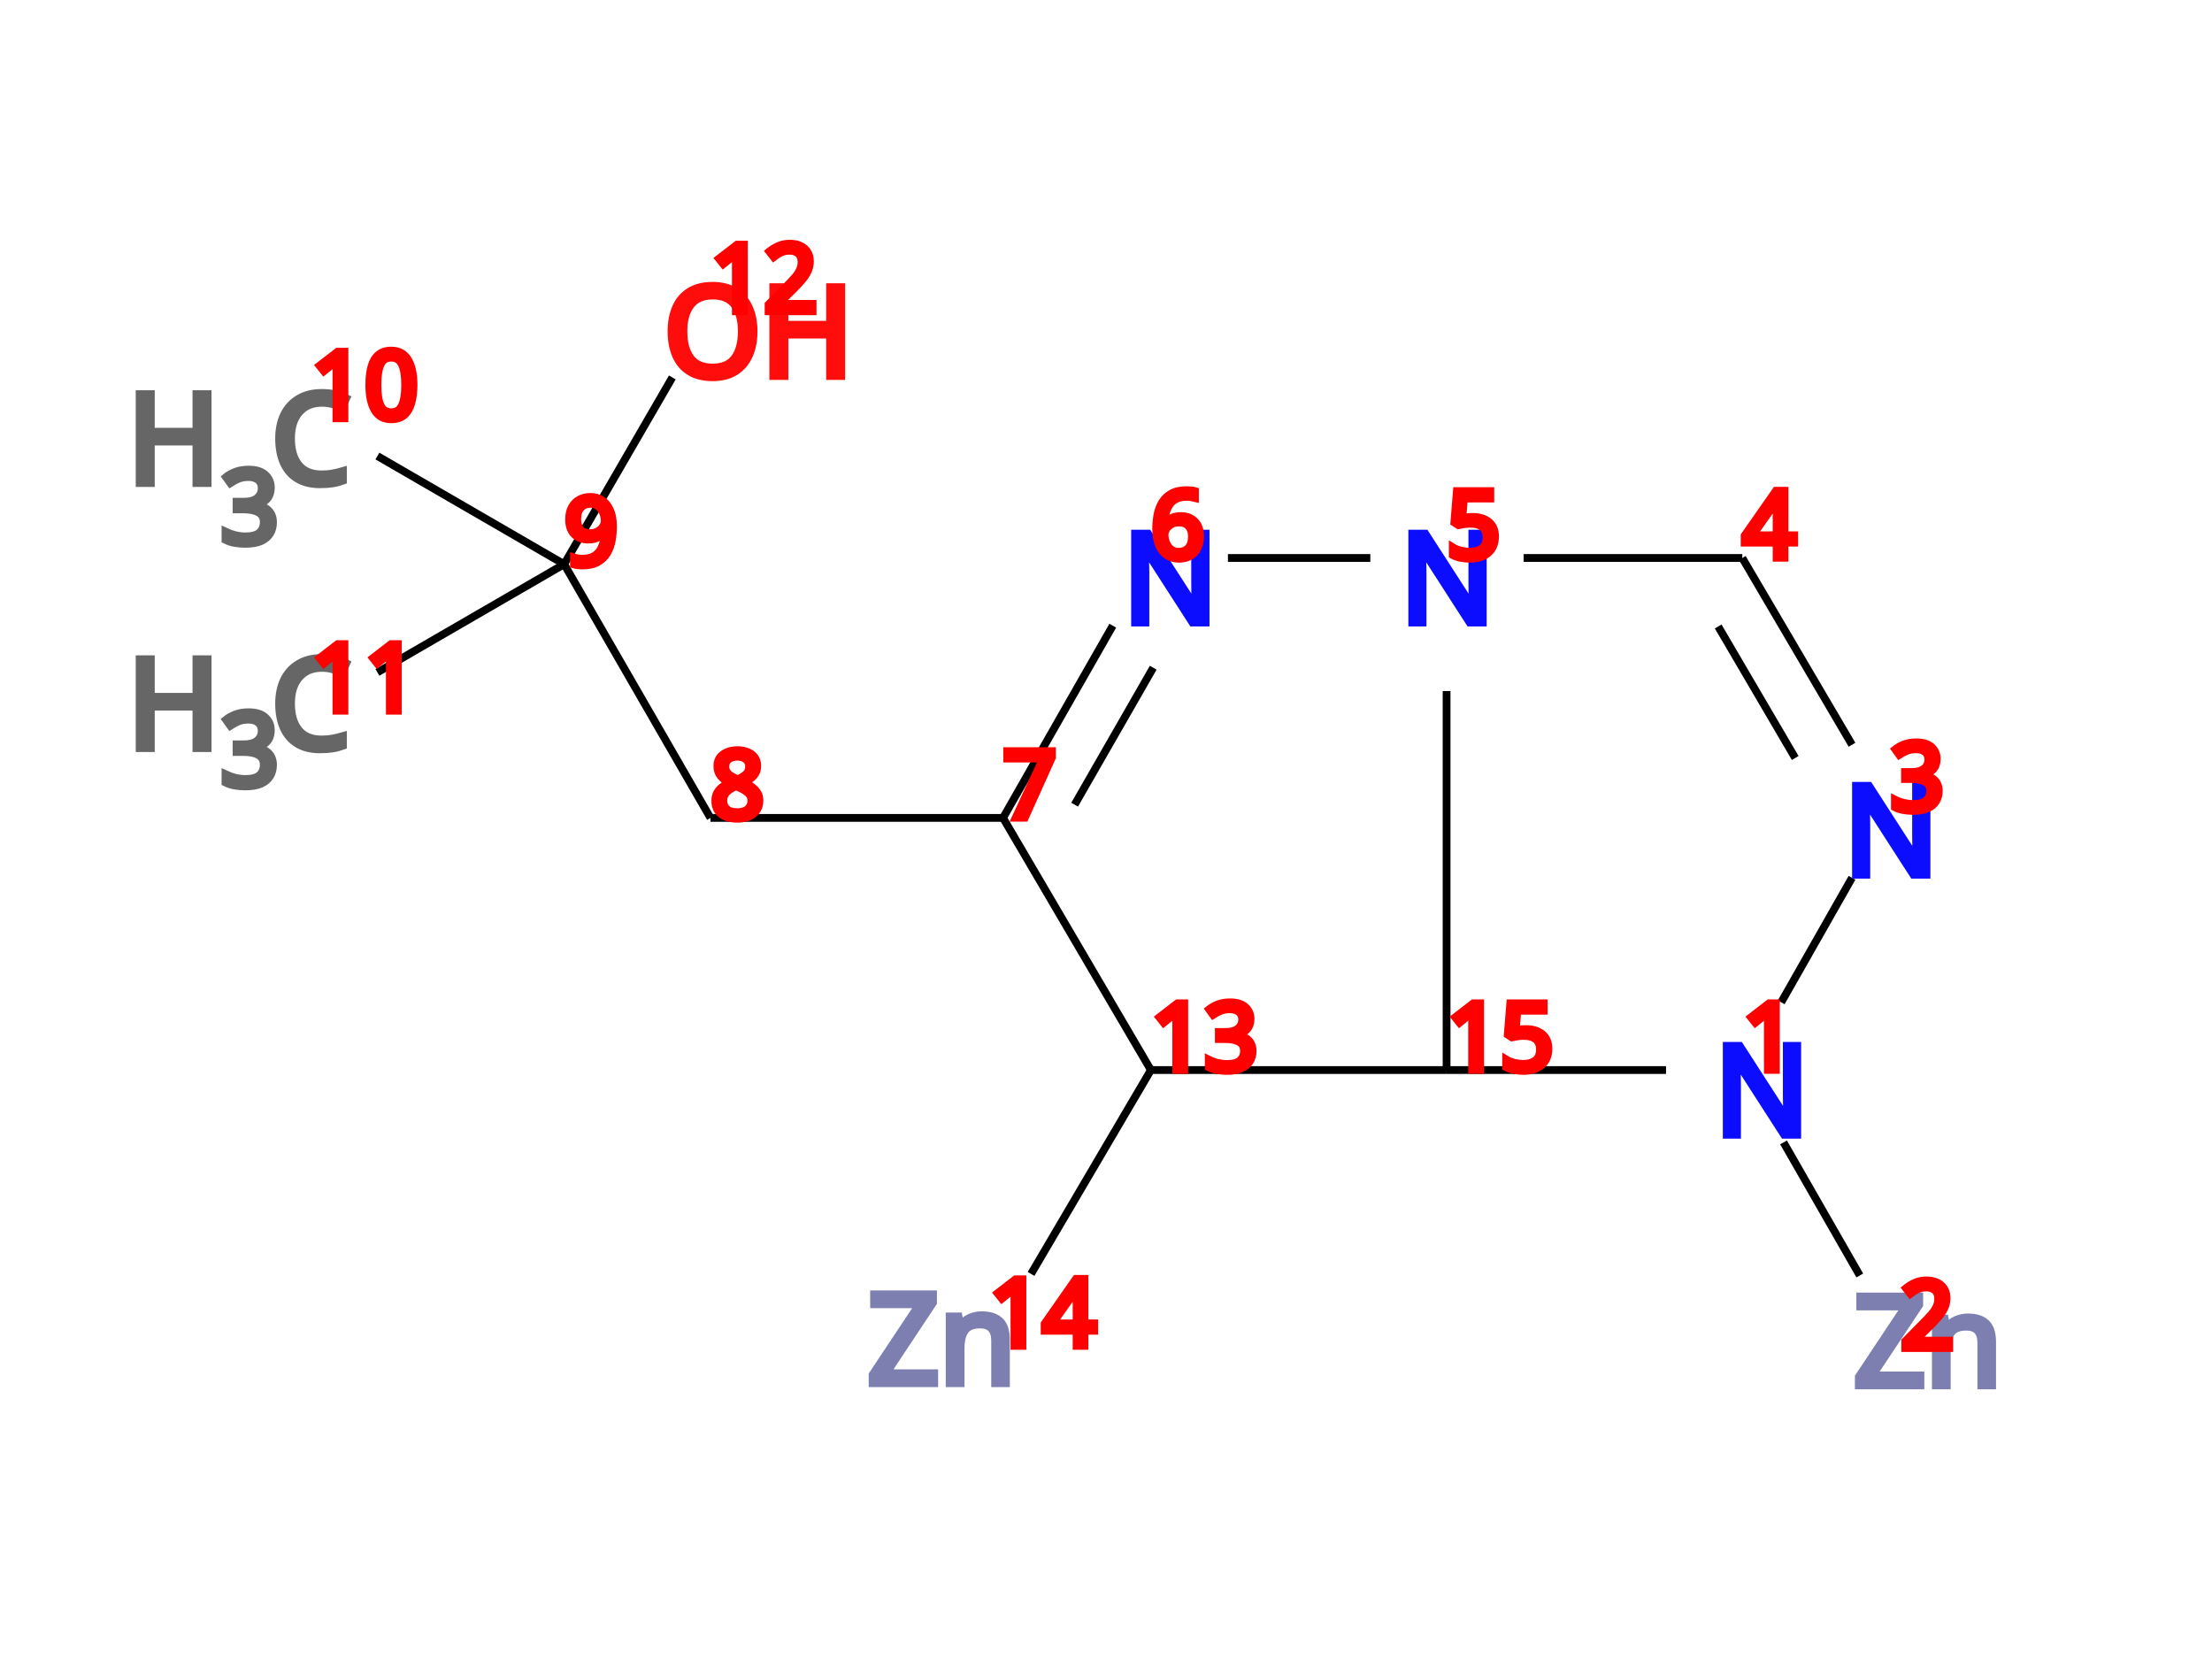
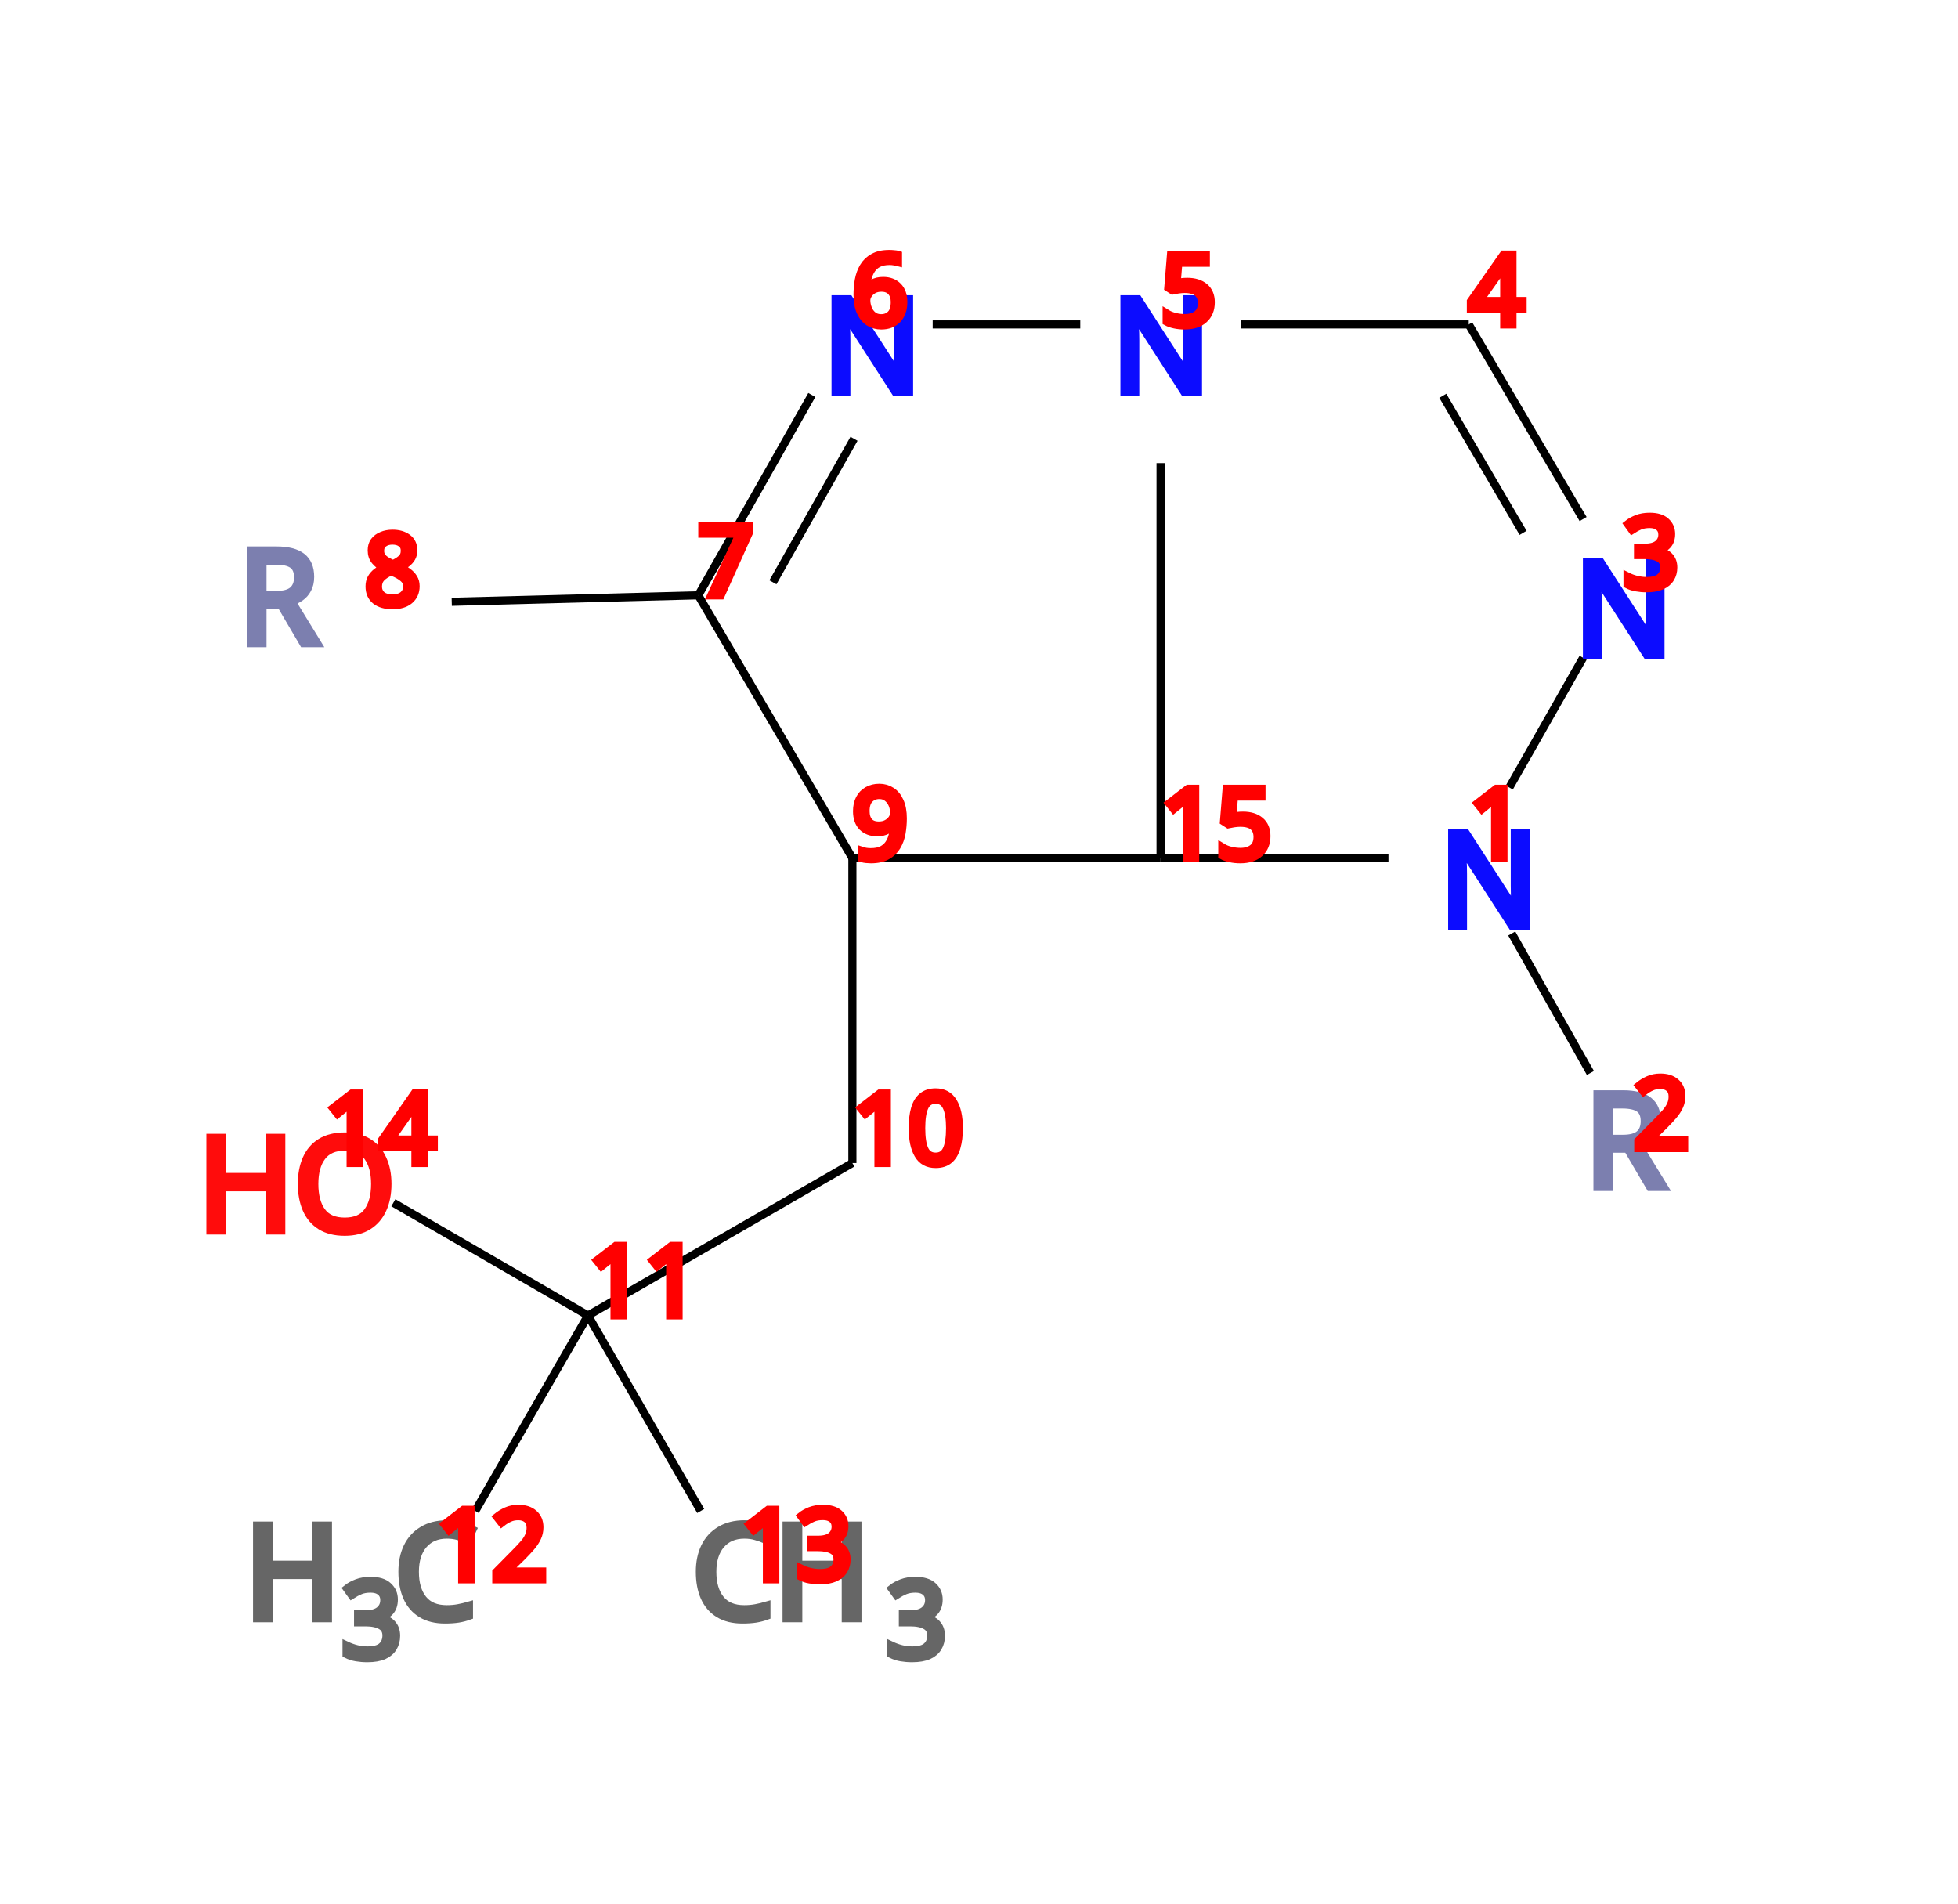
- <svg xmlns="http://www.w3.org/2000/svg" width="284.262" height="213.223" x="0" y="0" font-family="sans-serif" stroke="rgb(0,0,0)" stroke-width="1">
-   <line x1="229.2" y1="146.8" x2="239.0" y2="163.9" />
-   <line x1="128.9" y1="105.1" x2="91.3" y2="105.1" />
-   <line x1="91.3" y1="105.1" x2="72.5" y2="72.5" />
-   <line x1="72.5" y1="72.5" x2="48.5" y2="58.6" />
-   <line x1="72.5" y1="72.5" x2="48.5" y2="86.4" />
-   <line x1="72.5" y1="72.5" x2="86.4" y2="48.5" />
-   <line x1="147.9" y1="137.5" x2="132.5" y2="163.7" />
-   <line x1="228.9" y1="128.8" x2="238.0" y2="112.8" />
-   <line x1="238.0" y1="95.7" x2="223.9" y2="71.7" />
-   <line x1="230.7" y1="97.4" x2="220.8" y2="80.5" />
-   <line x1="223.9" y1="71.7" x2="195.8" y2="71.7" />
-   <line x1="185.9" y1="88.8" x2="185.9" y2="137.5" />
-   <line x1="185.9" y1="137.5" x2="214.1" y2="137.5" />
-   <line x1="143.0" y1="80.4" x2="128.9" y2="105.1" />
-   <line x1="148.2" y1="85.8" x2="138.1" y2="103.4" />
-   <line x1="128.9" y1="105.1" x2="147.9" y2="137.5" />
-   <line x1="147.9" y1="137.5" x2="185.9" y2="137.5" />
-   <line x1="176.1" y1="71.7" x2="157.8" y2="71.7" />
-   <text x="220.35" y="145.81" fill="rgb(12,12,255)" stroke="rgb(12,12,255)" stroke-width="1" font-size="16">N</text>
-   <text x="238.262" y="178.023" fill="rgb(124,127,175)" stroke="rgb(124,127,175)" stroke-width="1" font-size="16">Zn</text>
-   <text x="236.966" y="112.398" fill="rgb(12,12,255)" stroke="rgb(12,12,255)" stroke-width="1" font-size="16">N</text>
-   <text x="179.941" y="79.99" fill="rgb(12,12,255)" stroke="rgb(12,12,255)" stroke-width="1" font-size="16">N</text>
-   <text x="144.32" y="79.99" fill="rgb(12,12,255)" stroke="rgb(12,12,255)" stroke-width="1" font-size="16">N</text>
-   <text x="16.4" y="62.074" fill="rgb(102,102,102)" stroke="rgb(102,102,102)" stroke-width="1" font-size="16">H</text>
-   <text x="28.4" y="69.754" fill="rgb(102,102,102)" stroke="rgb(102,102,102)" stroke-width="1" font-size="13">3</text>
-   <text x="34.9" y="62.074" fill="rgb(102,102,102)" stroke="rgb(102,102,102)" stroke-width="1" font-size="16">C</text>
-   <text x="16.4" y="96.129" fill="rgb(102,102,102)" stroke="rgb(102,102,102)" stroke-width="1" font-size="16">H</text>
-   <text x="28.4" y="100.929" fill="rgb(102,102,102)" stroke="rgb(102,102,102)" stroke-width="1" font-size="13">3</text>
-   <text x="34.9" y="96.129" fill="rgb(102,102,102)" stroke="rgb(102,102,102)" stroke-width="1" font-size="16">C</text>
-   <text x="85.329" y="48.32" fill="rgb(255,12,12)" stroke="rgb(255,12,12)" stroke-width="1" font-size="16">OH</text>
-   <text x="111.528" y="177.746" fill="rgb(124,127,175)" stroke="rgb(124,127,175)" stroke-width="1" font-size="16">Zn</text>
-   <text x="223.95" y="137.49" fill="rgb(255,0,0)" stroke="rgb(255,0,0)" stroke-width="1" font-size="12">1</text>
-   <text x="244.262" y="173.223" fill="rgb(255,0,0)" stroke="rgb(255,0,0)" stroke-width="1" font-size="12">2</text>
-   <text x="242.966" y="104.078" fill="rgb(255,0,0)" stroke="rgb(255,0,0)" stroke-width="1" font-size="12">3</text>
-   <text x="223.95" y="71.67" fill="rgb(255,0,0)" stroke="rgb(255,0,0)" stroke-width="1" font-size="12">4</text>
-   <text x="185.941" y="71.67" fill="rgb(255,0,0)" stroke="rgb(255,0,0)" stroke-width="1" font-size="12">5</text>
-   <text x="147.92" y="71.67" fill="rgb(255,0,0)" stroke="rgb(255,0,0)" stroke-width="1" font-size="12">6</text>
-   <text x="128.904" y="105.082" fill="rgb(255,0,0)" stroke="rgb(255,0,0)" stroke-width="1" font-size="12">7</text>
-   <text x="91.329" y="105.082" fill="rgb(255,0,0)" stroke="rgb(255,0,0)" stroke-width="1" font-size="12">8</text>
-   <text x="72.541" y="72.541" fill="rgb(255,0,0)" stroke="rgb(255,0,0)" stroke-width="1" font-size="12">9</text>
-   <text x="40" y="53.754" fill="rgb(255,0,0)" stroke="rgb(255,0,0)" stroke-width="1" font-size="12">10</text>
-   <text x="40" y="91.329" fill="rgb(255,0,0)" stroke="rgb(255,0,0)" stroke-width="1" font-size="12">11</text>
-   <text x="91.329" y="40" fill="rgb(255,0,0)" stroke="rgb(255,0,0)" stroke-width="1" font-size="12">12</text>
-   <text x="147.92" y="137.49" fill="rgb(255,0,0)" stroke="rgb(255,0,0)" stroke-width="1" font-size="12">13</text>
-   <text x="127.128" y="172.946" fill="rgb(255,0,0)" stroke="rgb(255,0,0)" stroke-width="1" font-size="12">14</text>
-   <text x="185.941" y="137.49" fill="rgb(255,0,0)" stroke="rgb(255,0,0)" stroke-width="1" font-size="12">15</text>
+ <svg xmlns="http://www.w3.org/2000/svg" width="241.424" height="234.724" x="0" y="0" font-family="sans-serif" stroke="rgb(0,0,0)" stroke-width="1">
+   <line x1="186.4" y1="115.1" x2="196.1" y2="132.3" />
+   <line x1="86.1" y1="73.4" x2="55.7" y2="74.2" />
+   <line x1="105.1" y1="105.8" x2="105.1" y2="143.4" />
+   <line x1="105.1" y1="143.4" x2="72.5" y2="162.2" />
+   <line x1="72.5" y1="162.2" x2="58.6" y2="186.3" />
+   <line x1="72.5" y1="162.2" x2="86.4" y2="186.3" />
+   <line x1="72.5" y1="162.2" x2="48.5" y2="148.3" />
+   <line x1="186.1" y1="97.1" x2="195.2" y2="81.1" />
+   <line x1="195.2" y1="64.0" x2="181.1" y2="40.0" />
+   <line x1="187.8" y1="65.7" x2="177.9" y2="48.8" />
+   <line x1="181.1" y1="40.0" x2="153.0" y2="40.0" />
+   <line x1="143.1" y1="57.1" x2="143.1" y2="105.8" />
+   <line x1="143.1" y1="105.8" x2="171.2" y2="105.8" />
+   <line x1="100.1" y1="48.7" x2="86.1" y2="73.4" />
+   <line x1="105.3" y1="54.1" x2="95.3" y2="71.8" />
+   <line x1="86.1" y1="73.4" x2="105.1" y2="105.8" />
+   <line x1="105.1" y1="105.8" x2="143.1" y2="105.8" />
+   <line x1="133.2" y1="40.0" x2="115.0" y2="40.0" />
+   <text x="177.512" y="114.14" fill="rgb(12,12,255)" stroke="rgb(12,12,255)" stroke-width="1" font-size="16">N</text>
+   <text x="195.424" y="146.353" fill="rgb(124,127,175)" stroke="rgb(124,127,175)" stroke-width="1" font-size="16">R</text>
+   <text x="194.128" y="80.728" fill="rgb(12,12,255)" stroke="rgb(12,12,255)" stroke-width="1" font-size="16">N</text>
+   <text x="137.103" y="48.32" fill="rgb(12,12,255)" stroke="rgb(12,12,255)" stroke-width="1" font-size="16">N</text>
+   <text x="101.482" y="48.32" fill="rgb(12,12,255)" stroke="rgb(12,12,255)" stroke-width="1" font-size="16">N</text>
+   <text x="29.378" y="79.297" fill="rgb(124,127,175)" stroke="rgb(124,127,175)" stroke-width="1" font-size="16">R</text>
+   <text x="30.154" y="199.524" fill="rgb(102,102,102)" stroke="rgb(102,102,102)" stroke-width="1" font-size="16">H</text>
+   <text x="42.154" y="204.324" fill="rgb(102,102,102)" stroke="rgb(102,102,102)" stroke-width="1" font-size="13">3</text>
+   <text x="48.654" y="199.524" fill="rgb(102,102,102)" stroke="rgb(102,102,102)" stroke-width="1" font-size="16">C</text>
+   <text x="85.329" y="199.524" fill="rgb(102,102,102)" stroke="rgb(102,102,102)" stroke-width="1" font-size="16">CH</text>
+   <text x="109.329" y="204.324" fill="rgb(102,102,102)" stroke="rgb(102,102,102)" stroke-width="1" font-size="13">3</text>
+   <text x="24.4" y="151.716" fill="rgb(255,12,12)" stroke="rgb(255,12,12)" stroke-width="1" font-size="16">HO</text>
+   <text x="181.112" y="105.82" fill="rgb(255,0,0)" stroke="rgb(255,0,0)" stroke-width="1" font-size="12">1</text>
+   <text x="201.424" y="141.553" fill="rgb(255,0,0)" stroke="rgb(255,0,0)" stroke-width="1" font-size="12">2</text>
+   <text x="200.128" y="72.408" fill="rgb(255,0,0)" stroke="rgb(255,0,0)" stroke-width="1" font-size="12">3</text>
+   <text x="181.112" y="40" fill="rgb(255,0,0)" stroke="rgb(255,0,0)" stroke-width="1" font-size="12">4</text>
+   <text x="143.103" y="40" fill="rgb(255,0,0)" stroke="rgb(255,0,0)" stroke-width="1" font-size="12">5</text>
+   <text x="105.082" y="40" fill="rgb(255,0,0)" stroke="rgb(255,0,0)" stroke-width="1" font-size="12">6</text>
+   <text x="86.066" y="73.412" fill="rgb(255,0,0)" stroke="rgb(255,0,0)" stroke-width="1" font-size="12">7</text>
+   <text x="44.978" y="74.497" fill="rgb(255,0,0)" stroke="rgb(255,0,0)" stroke-width="1" font-size="12">8</text>
+   <text x="105.082" y="105.82" fill="rgb(255,0,0)" stroke="rgb(255,0,0)" stroke-width="1" font-size="12">9</text>
+   <text x="105.082" y="143.396" fill="rgb(255,0,0)" stroke="rgb(255,0,0)" stroke-width="1" font-size="12">10</text>
+   <text x="72.541" y="162.183" fill="rgb(255,0,0)" stroke="rgb(255,0,0)" stroke-width="1" font-size="12">11</text>
+   <text x="53.754" y="194.724" fill="rgb(255,0,0)" stroke="rgb(255,0,0)" stroke-width="1" font-size="12">12</text>
+   <text x="91.329" y="194.724" fill="rgb(255,0,0)" stroke="rgb(255,0,0)" stroke-width="1" font-size="12">13</text>
+   <text x="40" y="143.396" fill="rgb(255,0,0)" stroke="rgb(255,0,0)" stroke-width="1" font-size="12">14</text>
+   <text x="143.103" y="105.82" fill="rgb(255,0,0)" stroke="rgb(255,0,0)" stroke-width="1" font-size="12">15</text>
  <text font-size="18" fill="black" font-family="sans-serif" x="140" y="20" />
</svg>
